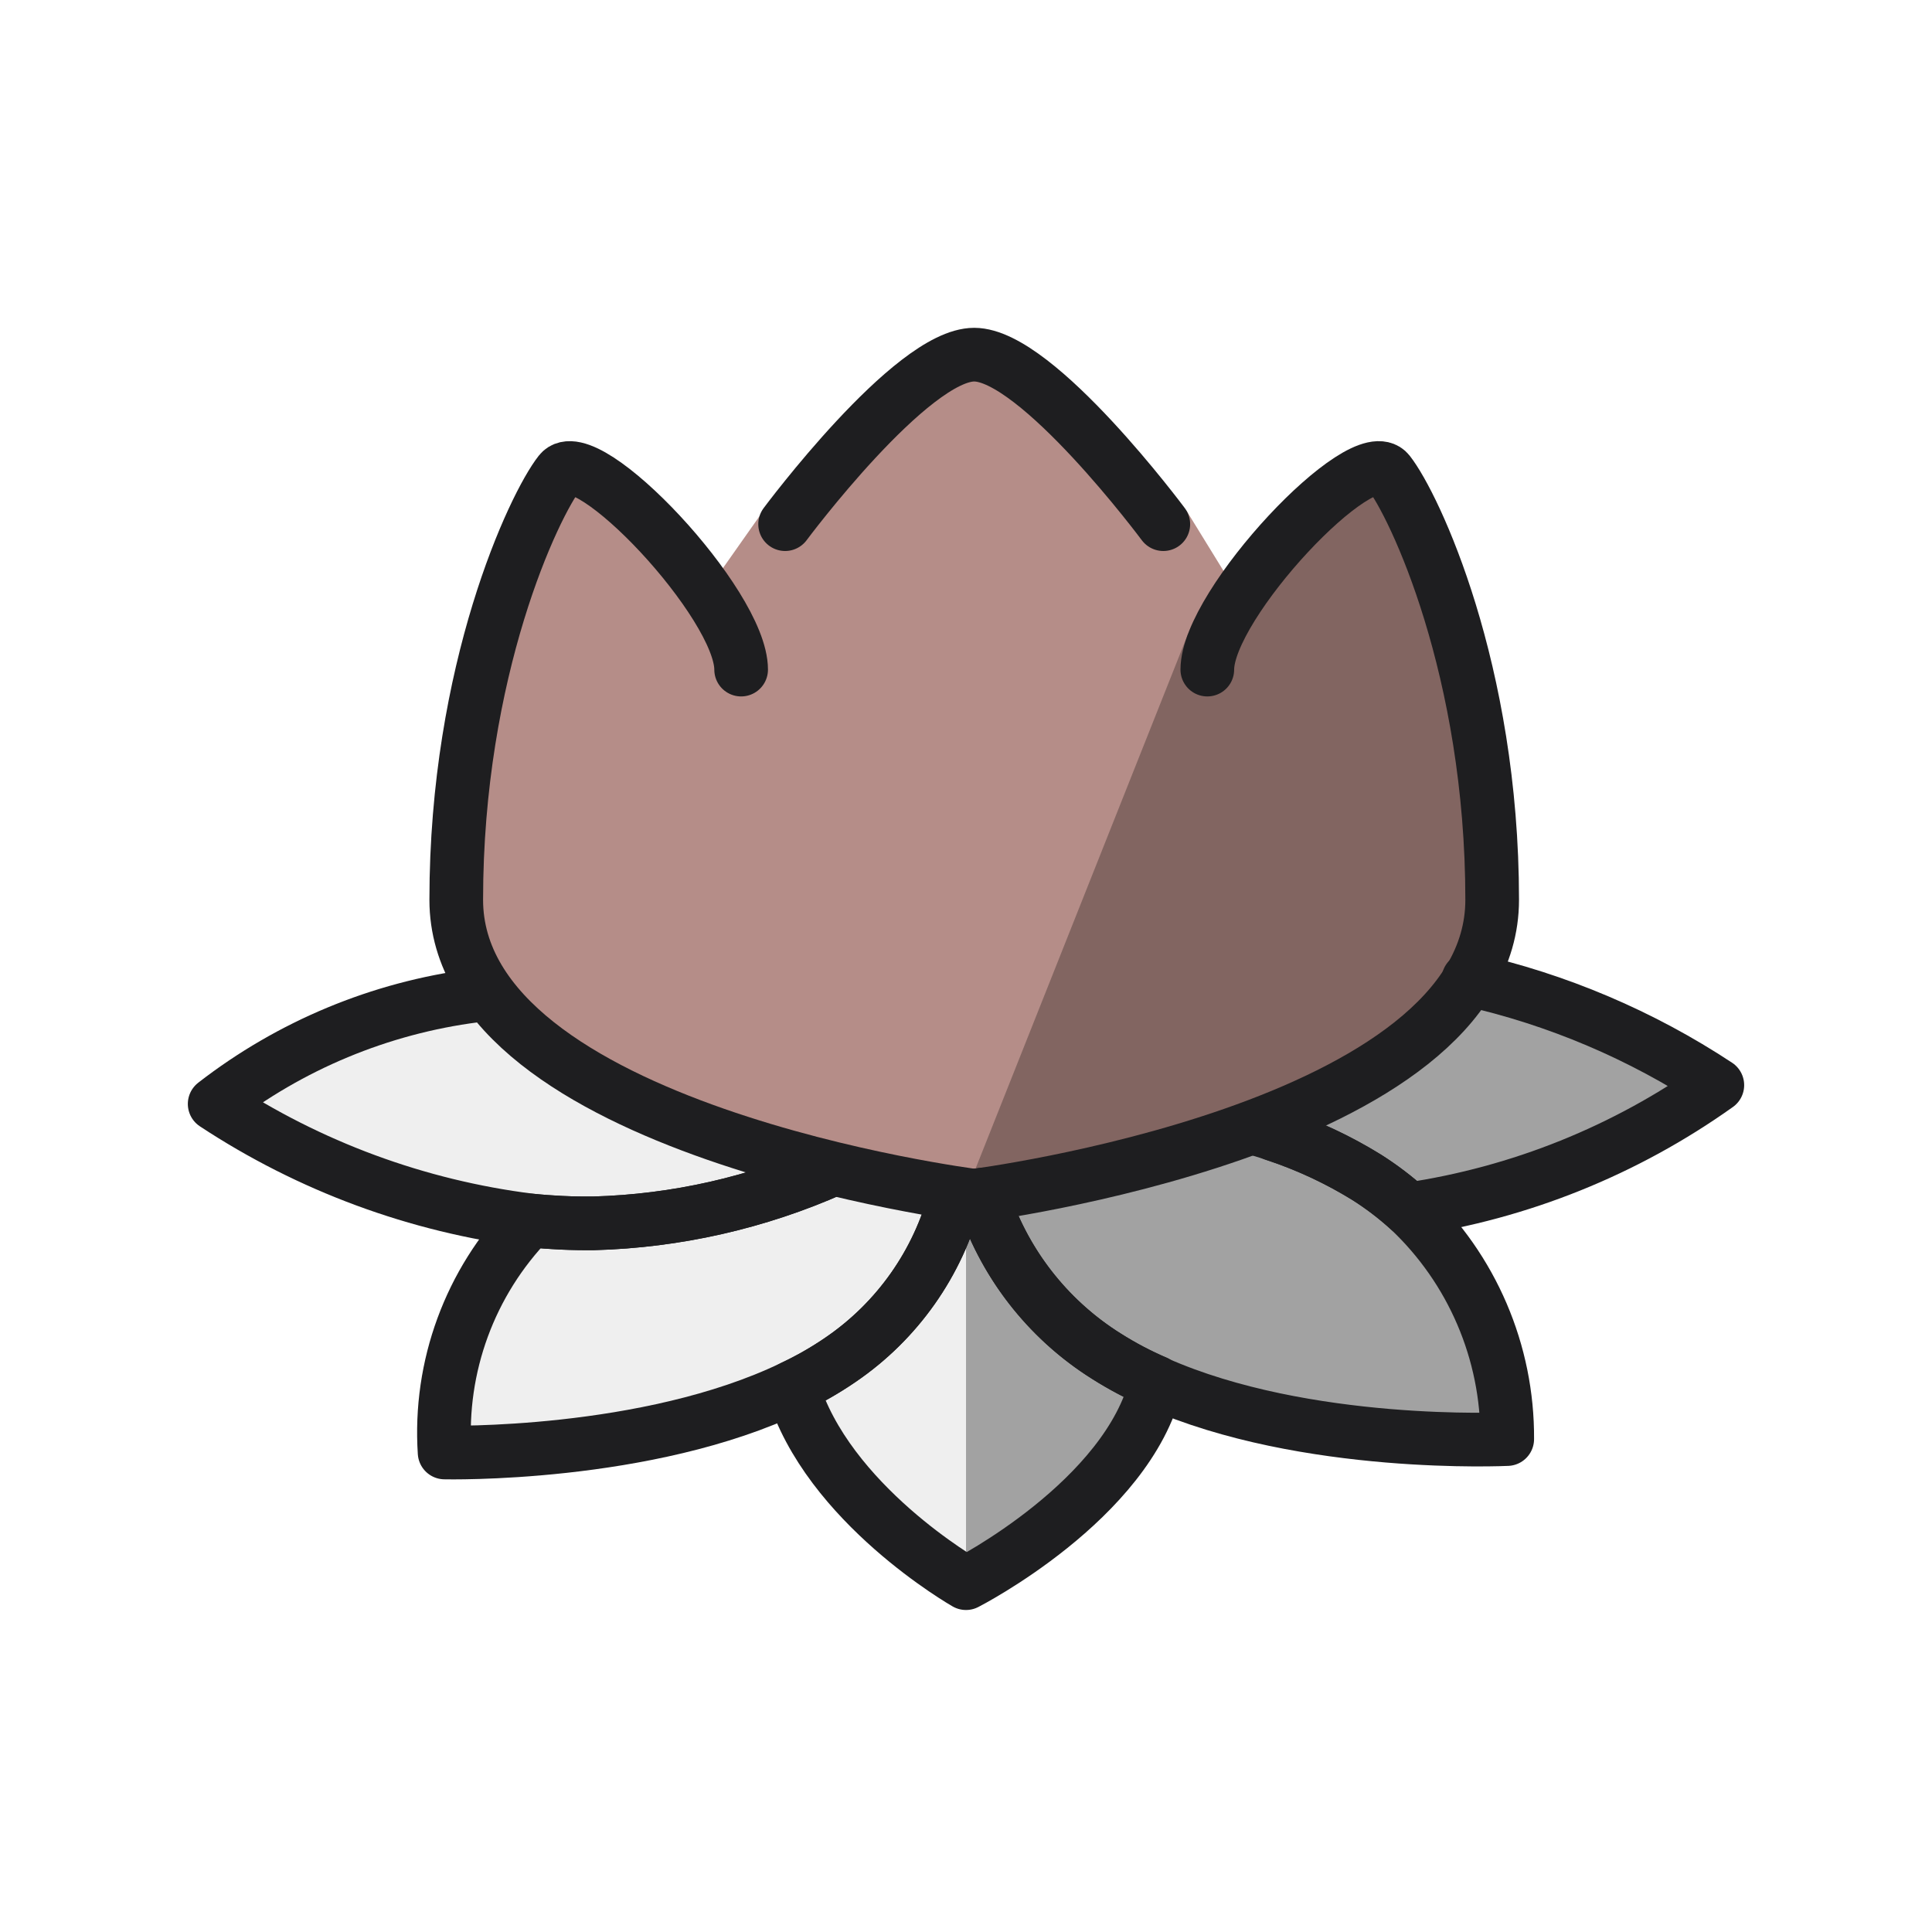
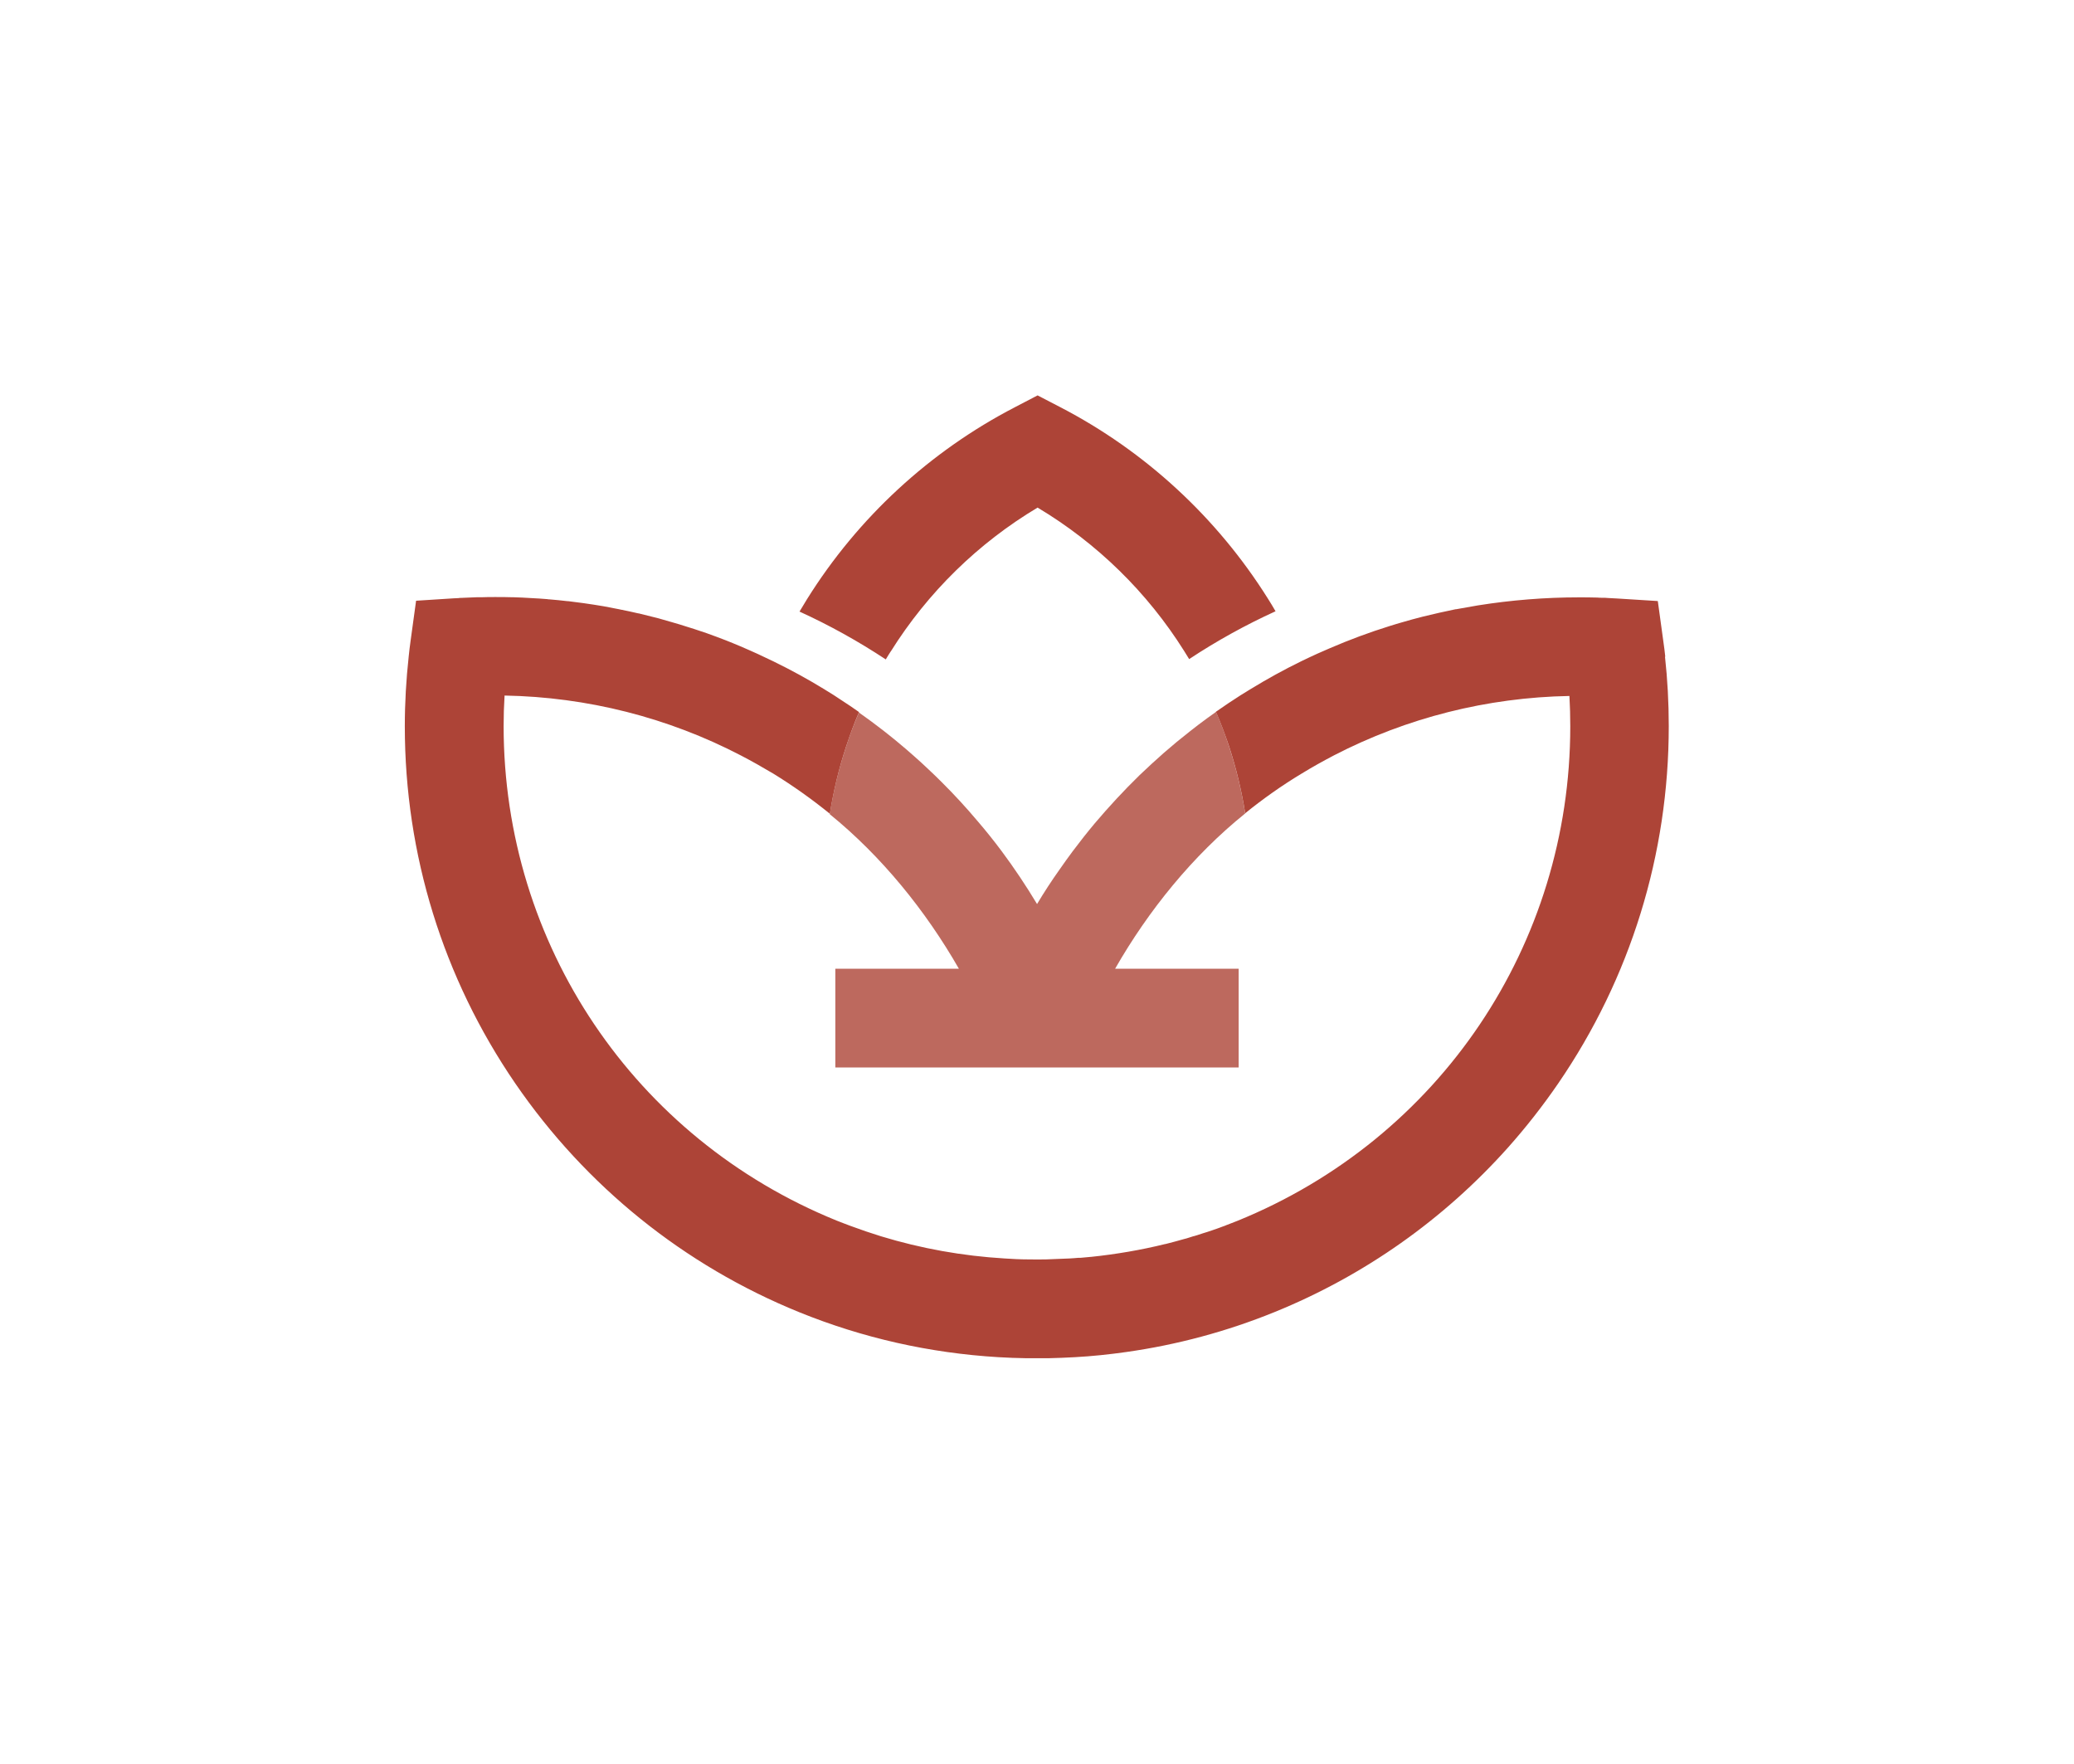
- <svg xmlns="http://www.w3.org/2000/svg" id="emoji" width="512" height="512" viewBox="0 0 72 72">
-   <g id="color">
-     <g>
-       <polygon fill="#efefef" points="8.661 40.827 14.498 37.601 17.032 37.14 28.092 41.211 37.462 42.286 46.447 40.596 56.508 36.833 63.42 40.135 58.736 43.284 52.438 44.974 55.279 48.737 56.172 53.633 48.214 53.192 42.991 51.809 39.919 56.878 36.527 59.301 31.471 54.958 29.321 51.656 24.866 53.499 17.109 54.344 16.391 49.466 18.722 46.279 11.733 43.284 8.661 40.827" />
-       <polygon fill="#efefef" points="8.661 40.827 14.498 37.601 17.032 37.14 28.092 41.211 37.462 42.286 46.447 40.596 56.508 36.833 63.42 40.135 58.736 43.284 52.438 44.974 55.279 48.737 56.172 53.633 48.214 53.192 42.991 51.809 39.919 56.878 36.527 59.301 31.471 54.958 29.321 51.656 24.866 53.499 17.109 54.344 16.391 49.466 18.722 46.279 11.733 43.284 8.661 40.827" />
-     </g>
-     <path fill="#a2a2a2" d="M38.466,44.194l6.336-1.768,5.902-1.989,4.045-4.052,5.747,2.284,2.947,1.989-3.094,2.063-6.263,1.915-.884,1.179,2.579,4.568,.392,3.25-6.728-.524-6.452-1.299-.768,2.257-6.224,4.934v-14l2.466-.806Z" />
-     <polygon fill="#b58d88" points="17.004 33.533 17.923 25.306 20.864 17.601 22.701 18.164 26.677 21.548 28.466 19.007 32.74 14.631 36.306 12.699 42.055 16.781 44.23 19.054 45.736 21.501 49.252 18.778 51.749 17.601 55.179 27.457 55.421 35.905 50.703 40.436 42.296 43.431 37.216 44.123 32.015 44.046 25.18 41.895 19.193 38.286 17.004 33.533" />
-     <path fill="#826561" d="M44.271,23.625l4.341-4.798,2.624-1.206,2.583,4.685,1.783,9.37-.233,5.535-6.038,3.912-8.362,2.499-4.796,.39,8.1-20.386Z" />
-   </g>
-   <g id="line">
-     <path fill="none" stroke="#1e1e20" stroke-linecap="round" stroke-linejoin="round" stroke-width="2" d="M31.037,43.571c-2.809,1.248-5.835,1.934-8.907,2.019-.795,.009-1.589-.028-2.38-.11-4.198-.527-8.218-2.012-11.75-4.34,2.816-2.184,6.164-3.577,9.698-4.035" />
-     <path fill="none" stroke="#1e1e20" stroke-linecap="round" stroke-linejoin="round" stroke-width="2" d="M35.608,44.593c-.646,2.476-2.165,4.634-4.279,6.077-.571,.392-1.173,.736-1.8,1.03-5.42,2.61-12.96,2.43-12.96,2.43-.21-3.203,.945-6.346,3.18-8.65,.791,.083,1.585,.119,2.38,.11,3.072-.085,6.098-.771,8.907-2.019" />
-     <path fill="none" stroke="#1e1e20" stroke-linecap="round" stroke-linejoin="round" stroke-width="2" d="M36.59,44.524c.783,2.493,2.428,4.626,4.64,6.016,.593,.376,1.215,.704,1.86,.98v.01c-1.04,4.38-7.09,7.47-7.09,7.47,0,0-5.18-2.95-6.47-7.3,.627-.294,1.229-.638,1.8-1.03,2.111-1.441,3.63-3.597,4.276-6.069" />
-     <path fill="none" stroke="#1e1e20" stroke-linecap="round" stroke-linejoin="round" stroke-width="2" d="M36.781,45.07c.839,2.264,2.403,4.187,4.449,5.47,.593,.376,1.215,.704,1.86,.98v.01c5.57,2.47,13.08,2.1,13.08,2.1,.02-3.24-1.31-6.341-3.67-8.56-.485-.441-1.007-.839-1.56-1.19-1.081-.671-2.238-1.209-3.447-1.603" />
-     <path fill="none" stroke="#1e1e20" stroke-linecap="round" stroke-linejoin="round" stroke-width="2" d="M54.723,36.501c3.306,.739,6.45,2.074,9.277,3.939-3.413,2.431-7.354,4.018-11.5,4.63-.485-.441-1.007-.839-1.56-1.19-1.233-.76-2.56-1.354-3.949-1.766" />
-     <path fill="none" stroke="#1e1e20" stroke-linecap="round" stroke-linejoin="round" stroke-width="2" d="M36.306,44.563s-19.303-2.451-19.303-11.03,2.896-14.707,3.861-15.932,6.756,4.902,6.756,7.353" />
-     <path fill="none" stroke="#1e1e20" stroke-linecap="round" stroke-linejoin="round" stroke-width="2" d="M44.993,24.954c0-2.451,5.791-8.579,6.756-7.353s3.86,7.353,3.86,15.932-19.303,11.03-19.303,11.03" />
-     <path fill="none" stroke="#1e1e20" stroke-linecap="round" stroke-miterlimit="10" stroke-width="2" d="M43.353,19.534s-4.698-6.317-7.047-6.317-7.047,6.317-7.047,6.317" />
-   </g>
+ <svg xmlns="http://www.w3.org/2000/svg" id="Camada_1" data-name="Camada 1" viewBox="0 0 196.89 167.37">
+   <defs>
+     <style>
+       .cls-1 {
+         fill: #ad4437;
+       }
+ 
+       .cls-1,
+       .cls-2 {
+         stroke-width: 0px;
+       }
+ 
+       .cls-2 {
+         fill: #bd695e;
+       }
+     </style>
+   </defs>
+   <path class="cls-2" d="m105.86,91.95h11.73v9.37h-38.29v-9.37h11.73c-3.15-5.5-7.33-10.67-12.26-14.67.34-2.15.85-4.27,1.53-6.34.36-1.12.77-2.23,1.24-3.31,1.55,1.09,3.05,2.25,4.49,3.49.24.2.48.42.72.63.48.42.95.85,1.41,1.29.41.38.81.77,1.21,1.17,1.2,1.19,2.34,2.43,3.42,3.71.8.93,1.57,1.89,2.3,2.87,1.2,1.61,2.32,3.29,3.36,5.02.67-1.12,1.38-2.21,2.14-3.28.4-.58.83-1.17,1.25-1.74.67-.89,1.36-1.77,2.08-2.63,1.35-1.59,2.77-3.13,4.27-4.59.76-.72,1.52-1.43,2.31-2.12s1.6-1.36,2.42-2c.56-.45,1.14-.88,1.71-1.3.25-.18.49-.35.74-.53.01-.02.04-.03.07-.05.47,1.09.88,2.2,1.25,3.32.67,2.06,1.18,4.17,1.52,6.32-4.97,4-9.19,9.21-12.35,14.74Z" />
+   <path class="cls-1" d="m158.09,62.35c-.05-.48-.11-.97-.19-1.51l-.52-3.79-3.82-.24c-.3-.02-.61-.03-.93-.05-.16-.02-.33-.02-.49-.02-.16,0-.34,0-.51-.02-.62-.02-1.19-.02-1.73-.02-3.22,0-6.43.26-9.58.76-.7.12-1.4.24-2.1.37-.02,0-.03,0-.05,0-1.02.21-2.04.44-3.06.69-.34.09-.69.18-1.03.27-.34.09-.68.19-1.02.29-.37.11-.76.22-1.13.34-1.93.6-3.84,1.31-5.69,2.11-.4.17-.79.34-1.19.52-.5.23-1,.46-1.49.7-1.66.81-3.28,1.7-4.86,2.67h0c-.3.18-.61.37-.91.56-.8.51-1.58,1.03-2.36,1.58.47,1.08.88,2.19,1.26,3.31.67,2.06,1.18,4.17,1.52,6.32,1.71-1.38,3.49-2.64,5.37-3.77,1.01-.62,2.04-1.19,3.07-1.73,6.89-3.56,14.53-5.49,22.34-5.63v.04c.02.3.02.61.04.91,0,.17.02.34.02.51,0,.48.02.94.02,1.42,0,20.72-12.4,39.14-31.6,46.94-.31.12-.63.25-.95.37-.07.03-.15.05-.22.09-.09.03-.19.06-.28.1-.15.05-.3.12-.46.17-.16.05-.33.12-.49.17-.16.05-.32.11-.48.16-.12.04-.26.08-.39.12-.19.06-.39.13-.58.19-.09.02-.18.05-.27.08-.04,0-.08.02-.12.03-.2.06-.4.12-.6.19-.07.02-.13.03-.2.05-.27.07-.52.15-.79.22-.05.02-.09.02-.15.04-.28.07-.56.15-.84.22,0,0-.02,0-.03,0-2.31.57-4.66.97-7.05,1.22h-.02c-.33.03-.66.06-.99.09-.07,0-.13,0-.2,0-.27.02-.54.05-.81.06l-2.24.09c-.55.02-1.08,0-1.69,0-.76,0-1.51-.04-2.26-.09-3.99-.24-7.91-.94-11.71-2.1-.97-.3-1.94-.63-2.91-.99-.44-.16-.89-.34-1.33-.51-19.19-7.8-31.6-26.22-31.6-46.94,0-.96.03-1.93.09-2.89,7.85.14,15.53,2.09,22.44,5.69,1.04.54,2.06,1.12,3.07,1.72,1.87,1.15,3.67,2.43,5.37,3.81.34-2.15.85-4.27,1.53-6.34.37-1.12.77-2.23,1.24-3.31,0,0-.02-.02-.04-.03-.51-.36-1.04-.72-1.57-1.06h0c-.52-.35-1.04-.69-1.58-1.01-.02-.02-.05-.03-.06-.04-1.58-.97-3.21-1.86-4.87-2.67-.5-.24-1-.48-1.5-.71-.54-.25-1.08-.48-1.63-.72-.44-.19-.9-.37-1.34-.55-.62-.24-1.23-.47-1.85-.69-.41-.14-.81-.28-1.22-.41-.2-.07-.41-.13-.61-.19-.49-.16-.98-.31-1.48-.45-.43-.13-.86-.25-1.29-.37-.14-.03-.27-.07-.4-.1-.49-.13-.98-.25-1.48-.37-.02,0-.02,0-.04,0-.55-.13-1.11-.25-1.67-.36-.06-.02-.12-.03-.19-.04-.47-.09-.94-.18-1.4-.27-.65-.11-1.29-.21-1.93-.3-.49-.07-.98-.13-1.47-.19-.02,0-.05,0-.07,0-.57-.07-1.13-.12-1.7-.17-.06,0-.12,0-.19-.02-.51-.04-1.01-.08-1.53-.1-.56-.04-1.12-.06-1.68-.08h-.12c-.54-.02-1.07-.02-1.61-.02h-.04c-.43,0-.85,0-1.28.02-.15,0-.3,0-.46,0-.48.02-.97.04-1.45.06-.09,0-.18,0-.27.02l-.43.02-3.6.23-.52,3.79c-.08.54-.13,1.03-.18,1.49-.24,2.18-.37,4.41-.37,6.63,0,12.17,3.63,23.9,10.49,33.91,6.7,9.76,16.02,17.27,26.95,21.71,6.03,2.45,12.39,3.88,18.9,4.27.89.05,1.79.09,2.67.1.33,0,.65,0,.98,0,.37,0,.73,0,1.1,0,.83-.02,1.68-.05,2.54-.1,1.63-.09,3.25-.26,4.86-.49,4.82-.68,9.54-1.95,14.05-3.78,8.55-3.47,16.1-8.81,22.2-15.64,1.7-1.91,3.3-3.95,4.76-6.08,6.86-10.01,10.49-21.74,10.49-33.91,0-2.21-.12-4.44-.36-6.61Zm-73.53-.51c3.51-5.61,8.3-10.29,13.94-13.66,5.64,3.37,10.42,8.04,13.92,13.62.16.25.32.51.47.76,2.6-1.72,5.35-3.24,8.2-4.54-.23-.41-.48-.81-.73-1.21-4.83-7.69-11.64-13.98-19.7-18.16l-2.16-1.12-2.15,1.12c-8.08,4.19-14.9,10.48-19.73,18.21-.25.4-.49.8-.72,1.19,2.85,1.3,5.58,2.82,8.19,4.54.15-.26.31-.51.47-.76Z" />
</svg>
